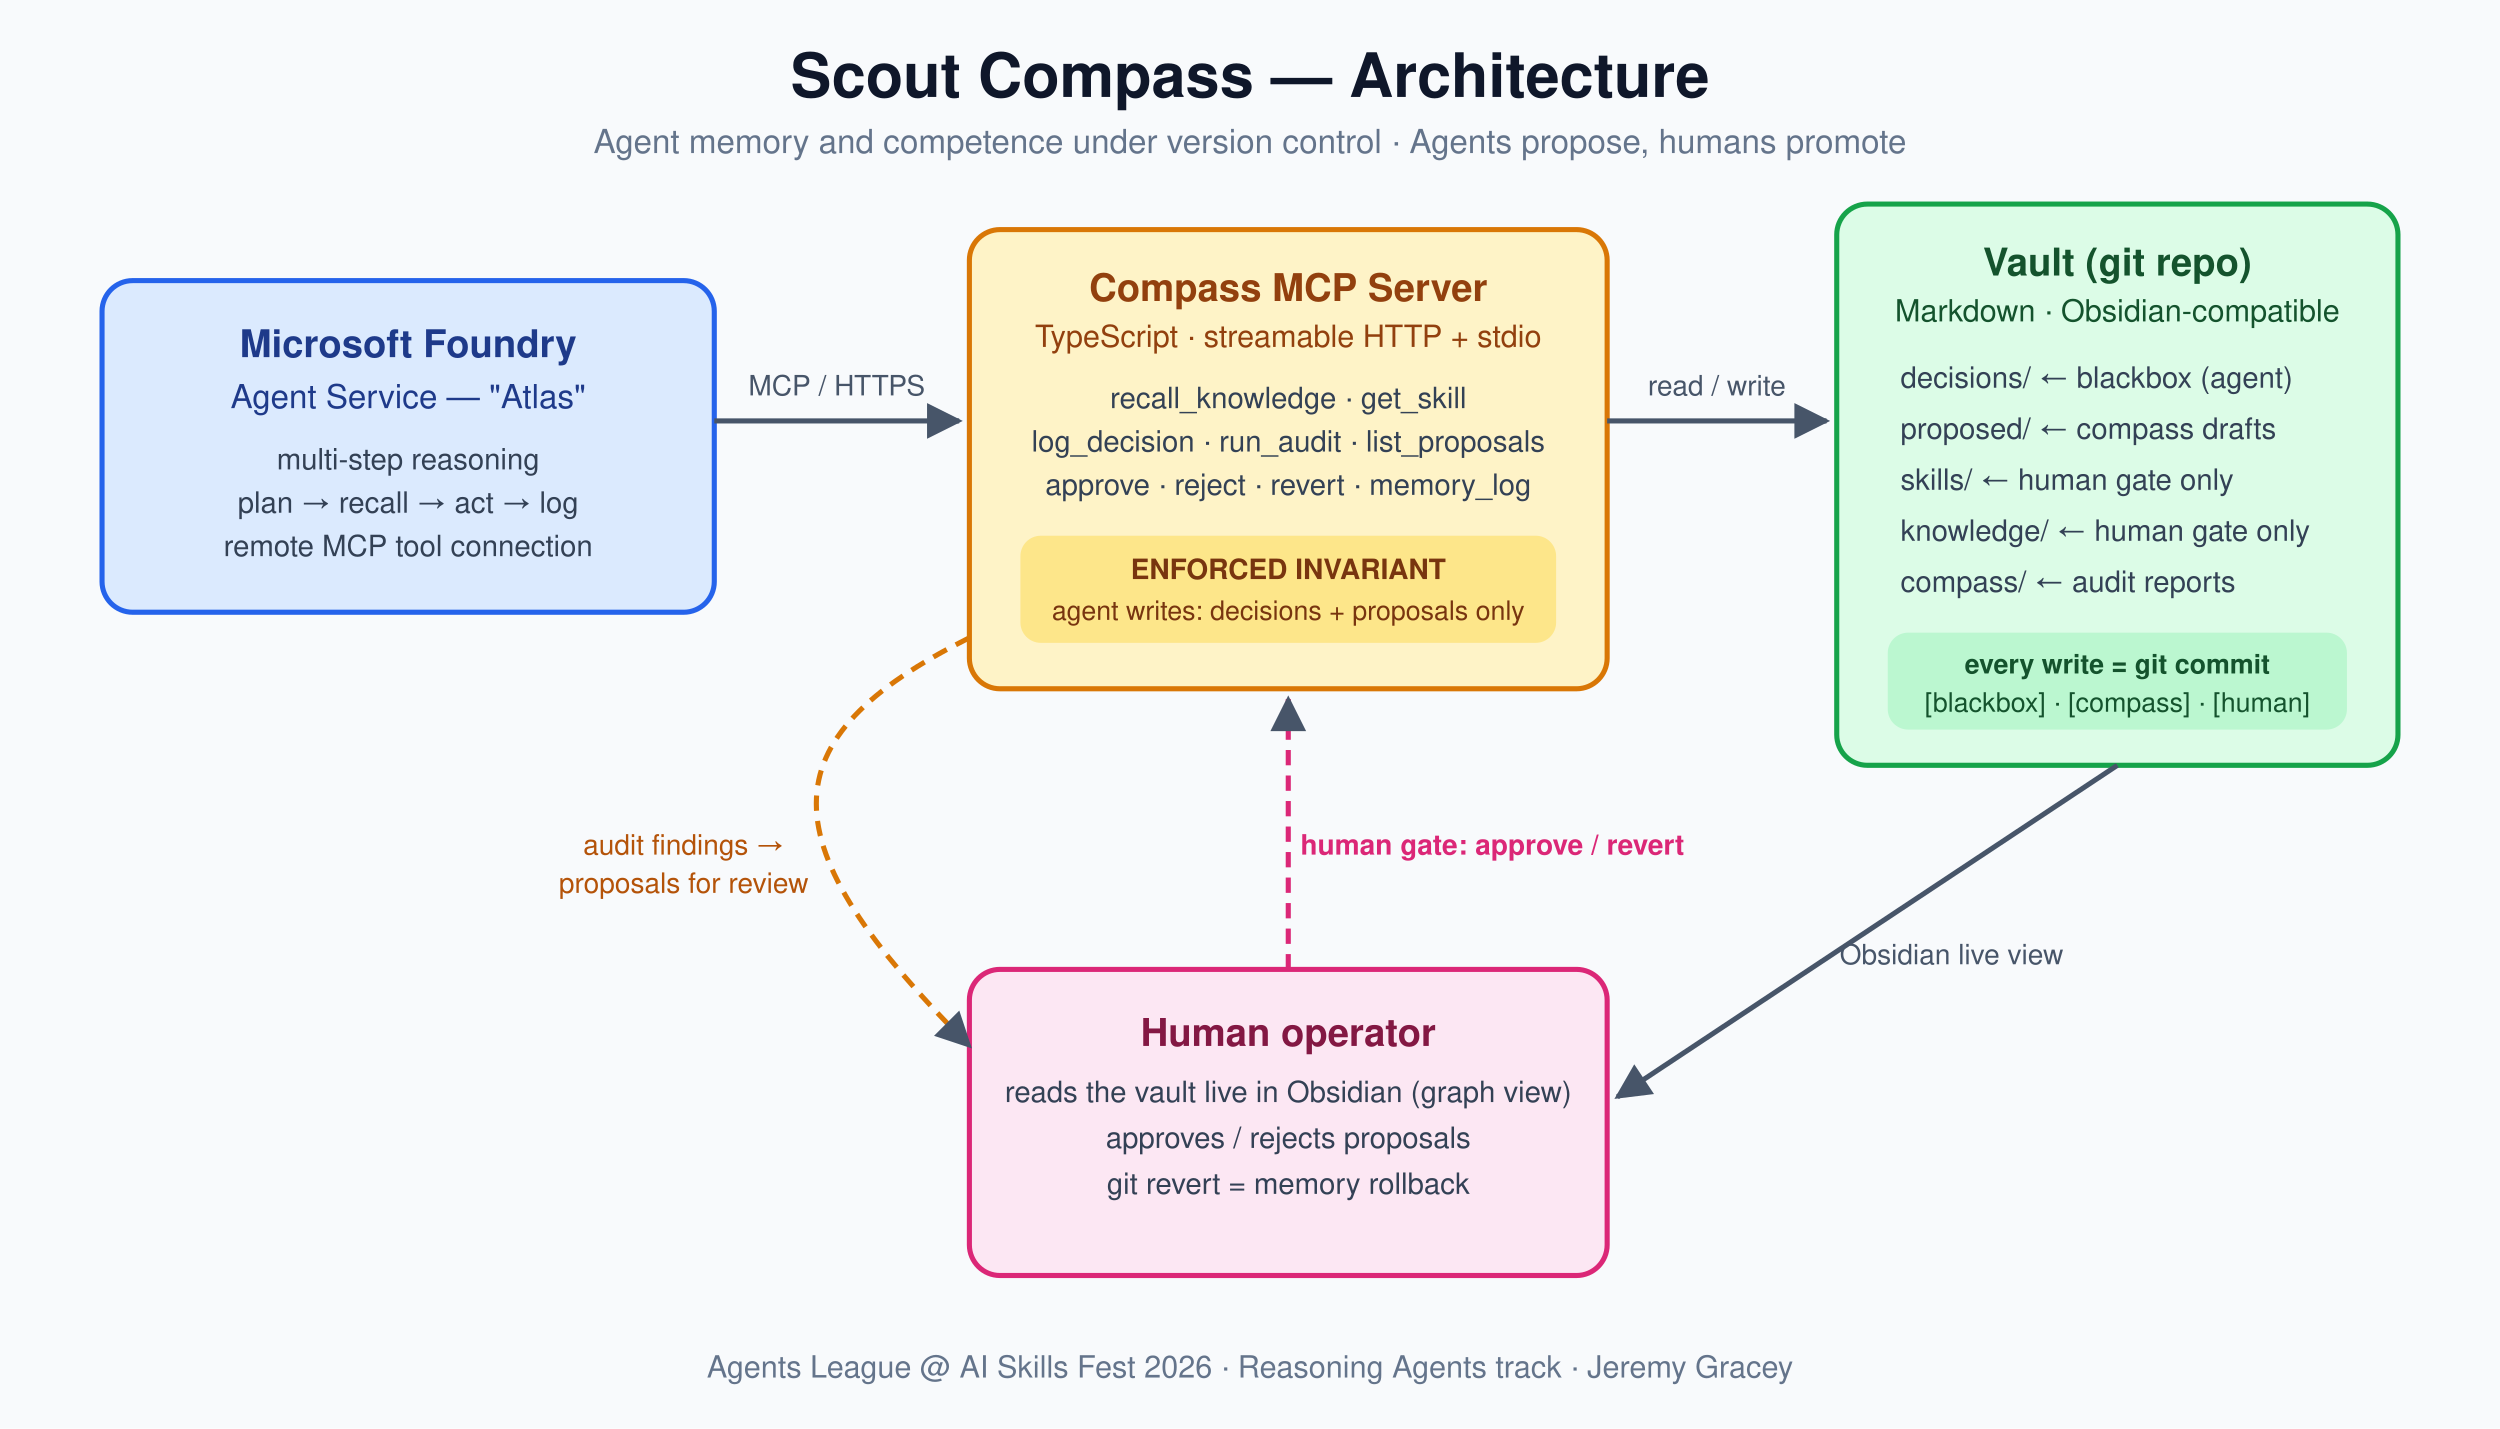
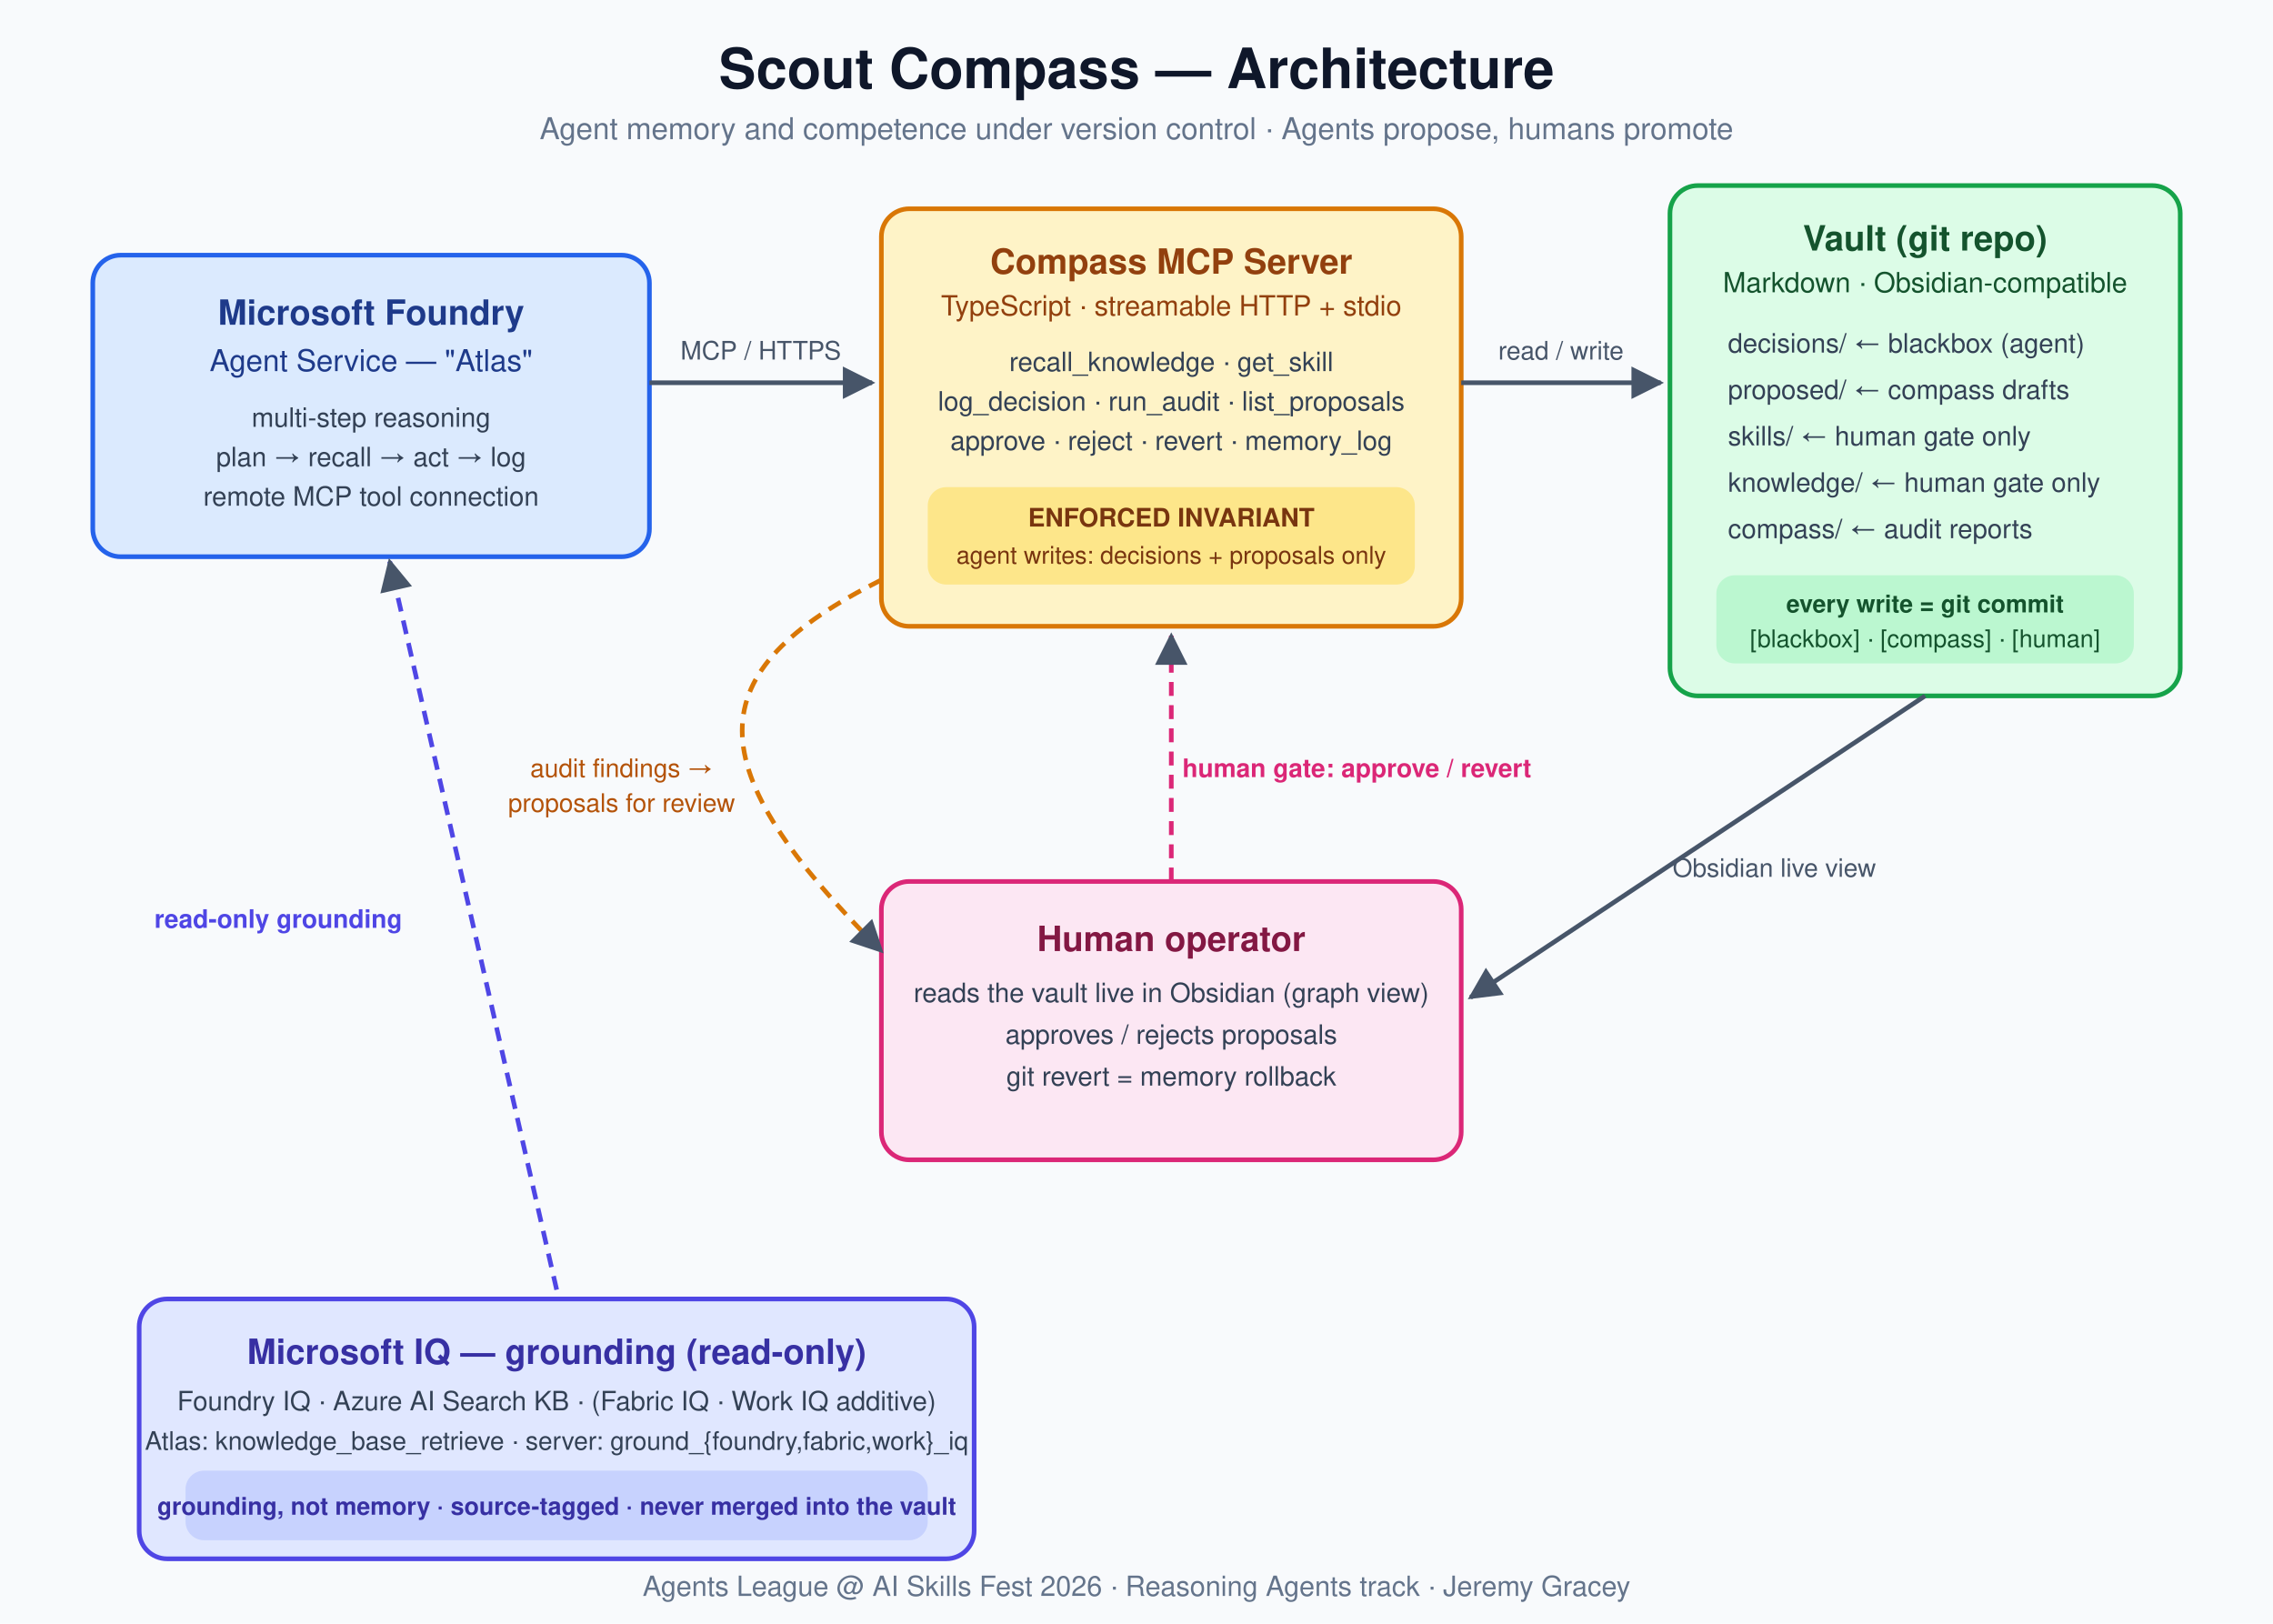
- <svg xmlns="http://www.w3.org/2000/svg" viewBox="0 0 980 560" font-family="Segoe UI, Helvetica, Arial, sans-serif">
+ <svg xmlns="http://www.w3.org/2000/svg" viewBox="0 0 980 700" font-family="Segoe UI, Helvetica, Arial, sans-serif">
  <defs>
    <marker id="arrow" viewBox="0 0 10 10" refX="9" refY="5" markerWidth="7" markerHeight="7" orient="auto-start-reverse">
      <path d="M 0 0 L 10 5 L 0 10 z" fill="#475569" />
    </marker>
  </defs>
-   <rect width="980" height="560" fill="#f8fafc" />
+   <rect width="980" height="700" fill="#f8fafc" />
  <text x="490" y="38" text-anchor="middle" font-size="24" font-weight="700" fill="#0f172a">Scout Compass — Architecture</text>
  <text x="490" y="60" text-anchor="middle" font-size="13" fill="#64748b">Agent memory and competence under version control · Agents propose, humans promote</text>
  <rect x="40" y="110" width="240" height="130" rx="12" fill="#dbeafe" stroke="#2563eb" stroke-width="2" />
  <text x="160" y="140" text-anchor="middle" font-size="15" font-weight="700" fill="#1e3a8a">Microsoft Foundry</text>
  <text x="160" y="160" text-anchor="middle" font-size="13" fill="#1e3a8a">Agent Service — "Atlas"</text>
  <text x="160" y="184" text-anchor="middle" font-size="11.5" fill="#334155">multi-step reasoning</text>
  <text x="160" y="201" text-anchor="middle" font-size="11.5" fill="#334155">plan → recall → act → log</text>
  <text x="160" y="218" text-anchor="middle" font-size="11.5" fill="#334155">remote MCP tool connection</text>
  <rect x="380" y="90" width="250" height="180" rx="12" fill="#fef3c7" stroke="#d97706" stroke-width="2" />
  <text x="505" y="118" text-anchor="middle" font-size="15" font-weight="700" fill="#92400e">Compass MCP Server</text>
  <text x="505" y="136" text-anchor="middle" font-size="12" fill="#92400e">TypeScript · streamable HTTP + stdio</text>
  <text x="505" y="160" text-anchor="middle" font-size="11.5" fill="#334155">recall_knowledge · get_skill</text>
  <text x="505" y="177" text-anchor="middle" font-size="11.5" fill="#334155">log_decision · run_audit · list_proposals</text>
  <text x="505" y="194" text-anchor="middle" font-size="11.5" fill="#334155">approve · reject · revert · memory_log</text>
  <rect x="400" y="210" width="210" height="42" rx="8" fill="#fde68a" />
  <text x="505" y="227" text-anchor="middle" font-size="11" font-weight="700" fill="#78350f">ENFORCED INVARIANT</text>
  <text x="505" y="243" text-anchor="middle" font-size="10.5" fill="#78350f">agent writes: decisions + proposals only</text>
  <rect x="720" y="80" width="220" height="220" rx="12" fill="#dcfce7" stroke="#16a34a" stroke-width="2" />
  <text x="830" y="108" text-anchor="middle" font-size="15" font-weight="700" fill="#14532d">Vault (git repo)</text>
  <text x="830" y="126" text-anchor="middle" font-size="12" fill="#14532d">Markdown · Obsidian-compatible</text>
  <text x="745" y="152" font-size="11.5" fill="#334155">decisions/   ← blackbox (agent)</text>
  <text x="745" y="172" font-size="11.5" fill="#334155">proposed/   ← compass drafts</text>
  <text x="745" y="192" font-size="11.5" fill="#334155">skills/        ← human gate only</text>
  <text x="745" y="212" font-size="11.5" fill="#334155">knowledge/ ← human gate only</text>
  <text x="745" y="232" font-size="11.5" fill="#334155">compass/    ← audit reports</text>
  <rect x="740" y="248" width="180" height="38" rx="8" fill="#bbf7d0" />
  <text x="830" y="264" text-anchor="middle" font-size="10.5" font-weight="700" fill="#14532d">every write = git commit</text>
  <text x="830" y="279" text-anchor="middle" font-size="10.5" fill="#14532d">[blackbox] · [compass] · [human]</text>
  <rect x="380" y="380" width="250" height="120" rx="12" fill="#fce7f3" stroke="#db2777" stroke-width="2" />
  <text x="505" y="410" text-anchor="middle" font-size="15" font-weight="700" fill="#831843">Human operator</text>
  <text x="505" y="432" text-anchor="middle" font-size="11.5" fill="#334155">reads the vault live in Obsidian (graph view)</text>
  <text x="505" y="450" text-anchor="middle" font-size="11.5" fill="#334155">approves / rejects proposals</text>
  <text x="505" y="468" text-anchor="middle" font-size="11.5" fill="#334155">git revert = memory rollback</text>
  <line x1="280" y1="165" x2="376" y2="165" stroke="#475569" stroke-width="2" marker-end="url(#arrow)" />
  <text x="328" y="155" text-anchor="middle" font-size="11" fill="#475569">MCP / HTTPS</text>
  <line x1="630" y1="165" x2="716" y2="165" stroke="#475569" stroke-width="2" marker-end="url(#arrow)" />
  <text x="673" y="155" text-anchor="middle" font-size="11" fill="#475569">read / write</text>
  <line x1="830" y1="300" x2="634" y2="430" stroke="#475569" stroke-width="2" marker-end="url(#arrow)" />
  <text x="765" y="378" text-anchor="middle" font-size="11" fill="#475569">Obsidian live view</text>
  <line x1="505" y1="380" x2="505" y2="274" stroke="#db2777" stroke-width="2" stroke-dasharray="6 4" marker-end="url(#arrow)" />
  <text x="585" y="335" text-anchor="middle" font-size="11" font-weight="700" fill="#db2777">human gate: approve / revert</text>
  <path d="M 380 250 C 300 290, 300 330, 380 410" fill="none" stroke="#d97706" stroke-width="2" stroke-dasharray="6 4" marker-end="url(#arrow)" />
  <text x="268" y="335" text-anchor="middle" font-size="11" fill="#b45309">audit findings →</text>
  <text x="268" y="350" text-anchor="middle" font-size="11" fill="#b45309">proposals for review</text>
-   <text x="490" y="540" text-anchor="middle" font-size="12" fill="#64748b">Agents League @ AI Skills Fest 2026 · Reasoning Agents track · Jeremy Gracey</text>
+   <rect x="60" y="560" width="360" height="112" rx="12" fill="#e0e7ff" stroke="#4f46e5" stroke-width="2" />
+   <text x="240" y="588" text-anchor="middle" font-size="15" font-weight="700" fill="#3730a3">Microsoft IQ — grounding (read-only)</text>
+   <text x="240" y="608" text-anchor="middle" font-size="11.5" fill="#334155">Foundry IQ · Azure AI Search KB · (Fabric IQ · Work IQ additive)</text>
+   <text x="240" y="625" text-anchor="middle" font-size="11" fill="#334155">Atlas: knowledge_base_retrieve · server: ground_{foundry,fabric,work}_iq</text>
+   <rect x="80" y="634" width="320" height="30" rx="8" fill="#c7d2fe" />
+   <text x="240" y="653" text-anchor="middle" font-size="10.5" font-weight="700" fill="#3730a3">grounding, not memory · source-tagged · never merged into the vault</text>
+   <line x1="240" y1="556" x2="168" y2="242" stroke="#4f46e5" stroke-width="2" stroke-dasharray="6 4" marker-end="url(#arrow)" />
+   <text x="120" y="400" text-anchor="middle" font-size="11" font-weight="700" fill="#4f46e5">read-only grounding</text>
+   <text x="490" y="688" text-anchor="middle" font-size="12" fill="#64748b">Agents League @ AI Skills Fest 2026 · Reasoning Agents track · Jeremy Gracey</text>
</svg>
